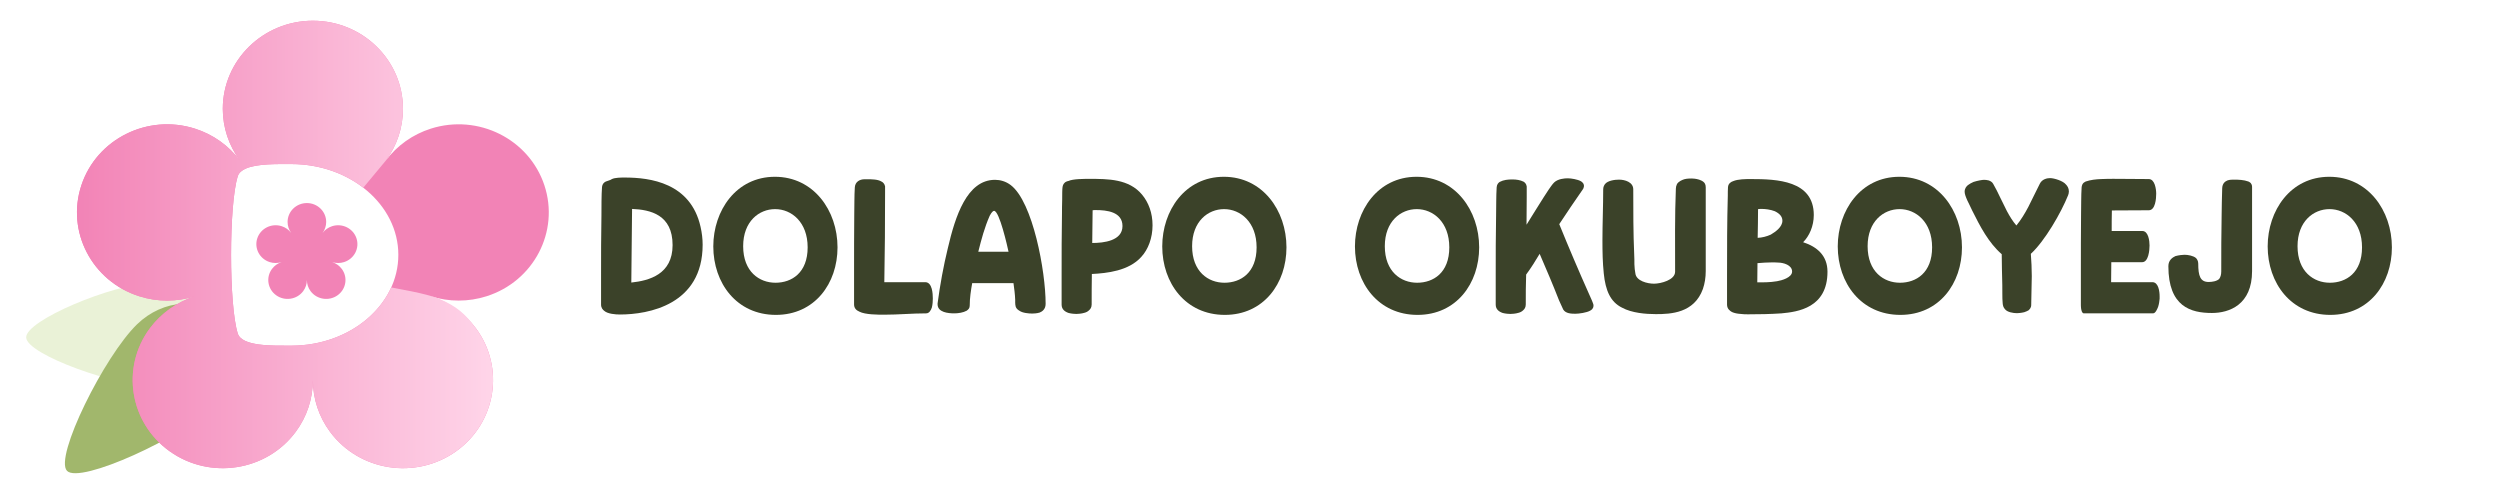
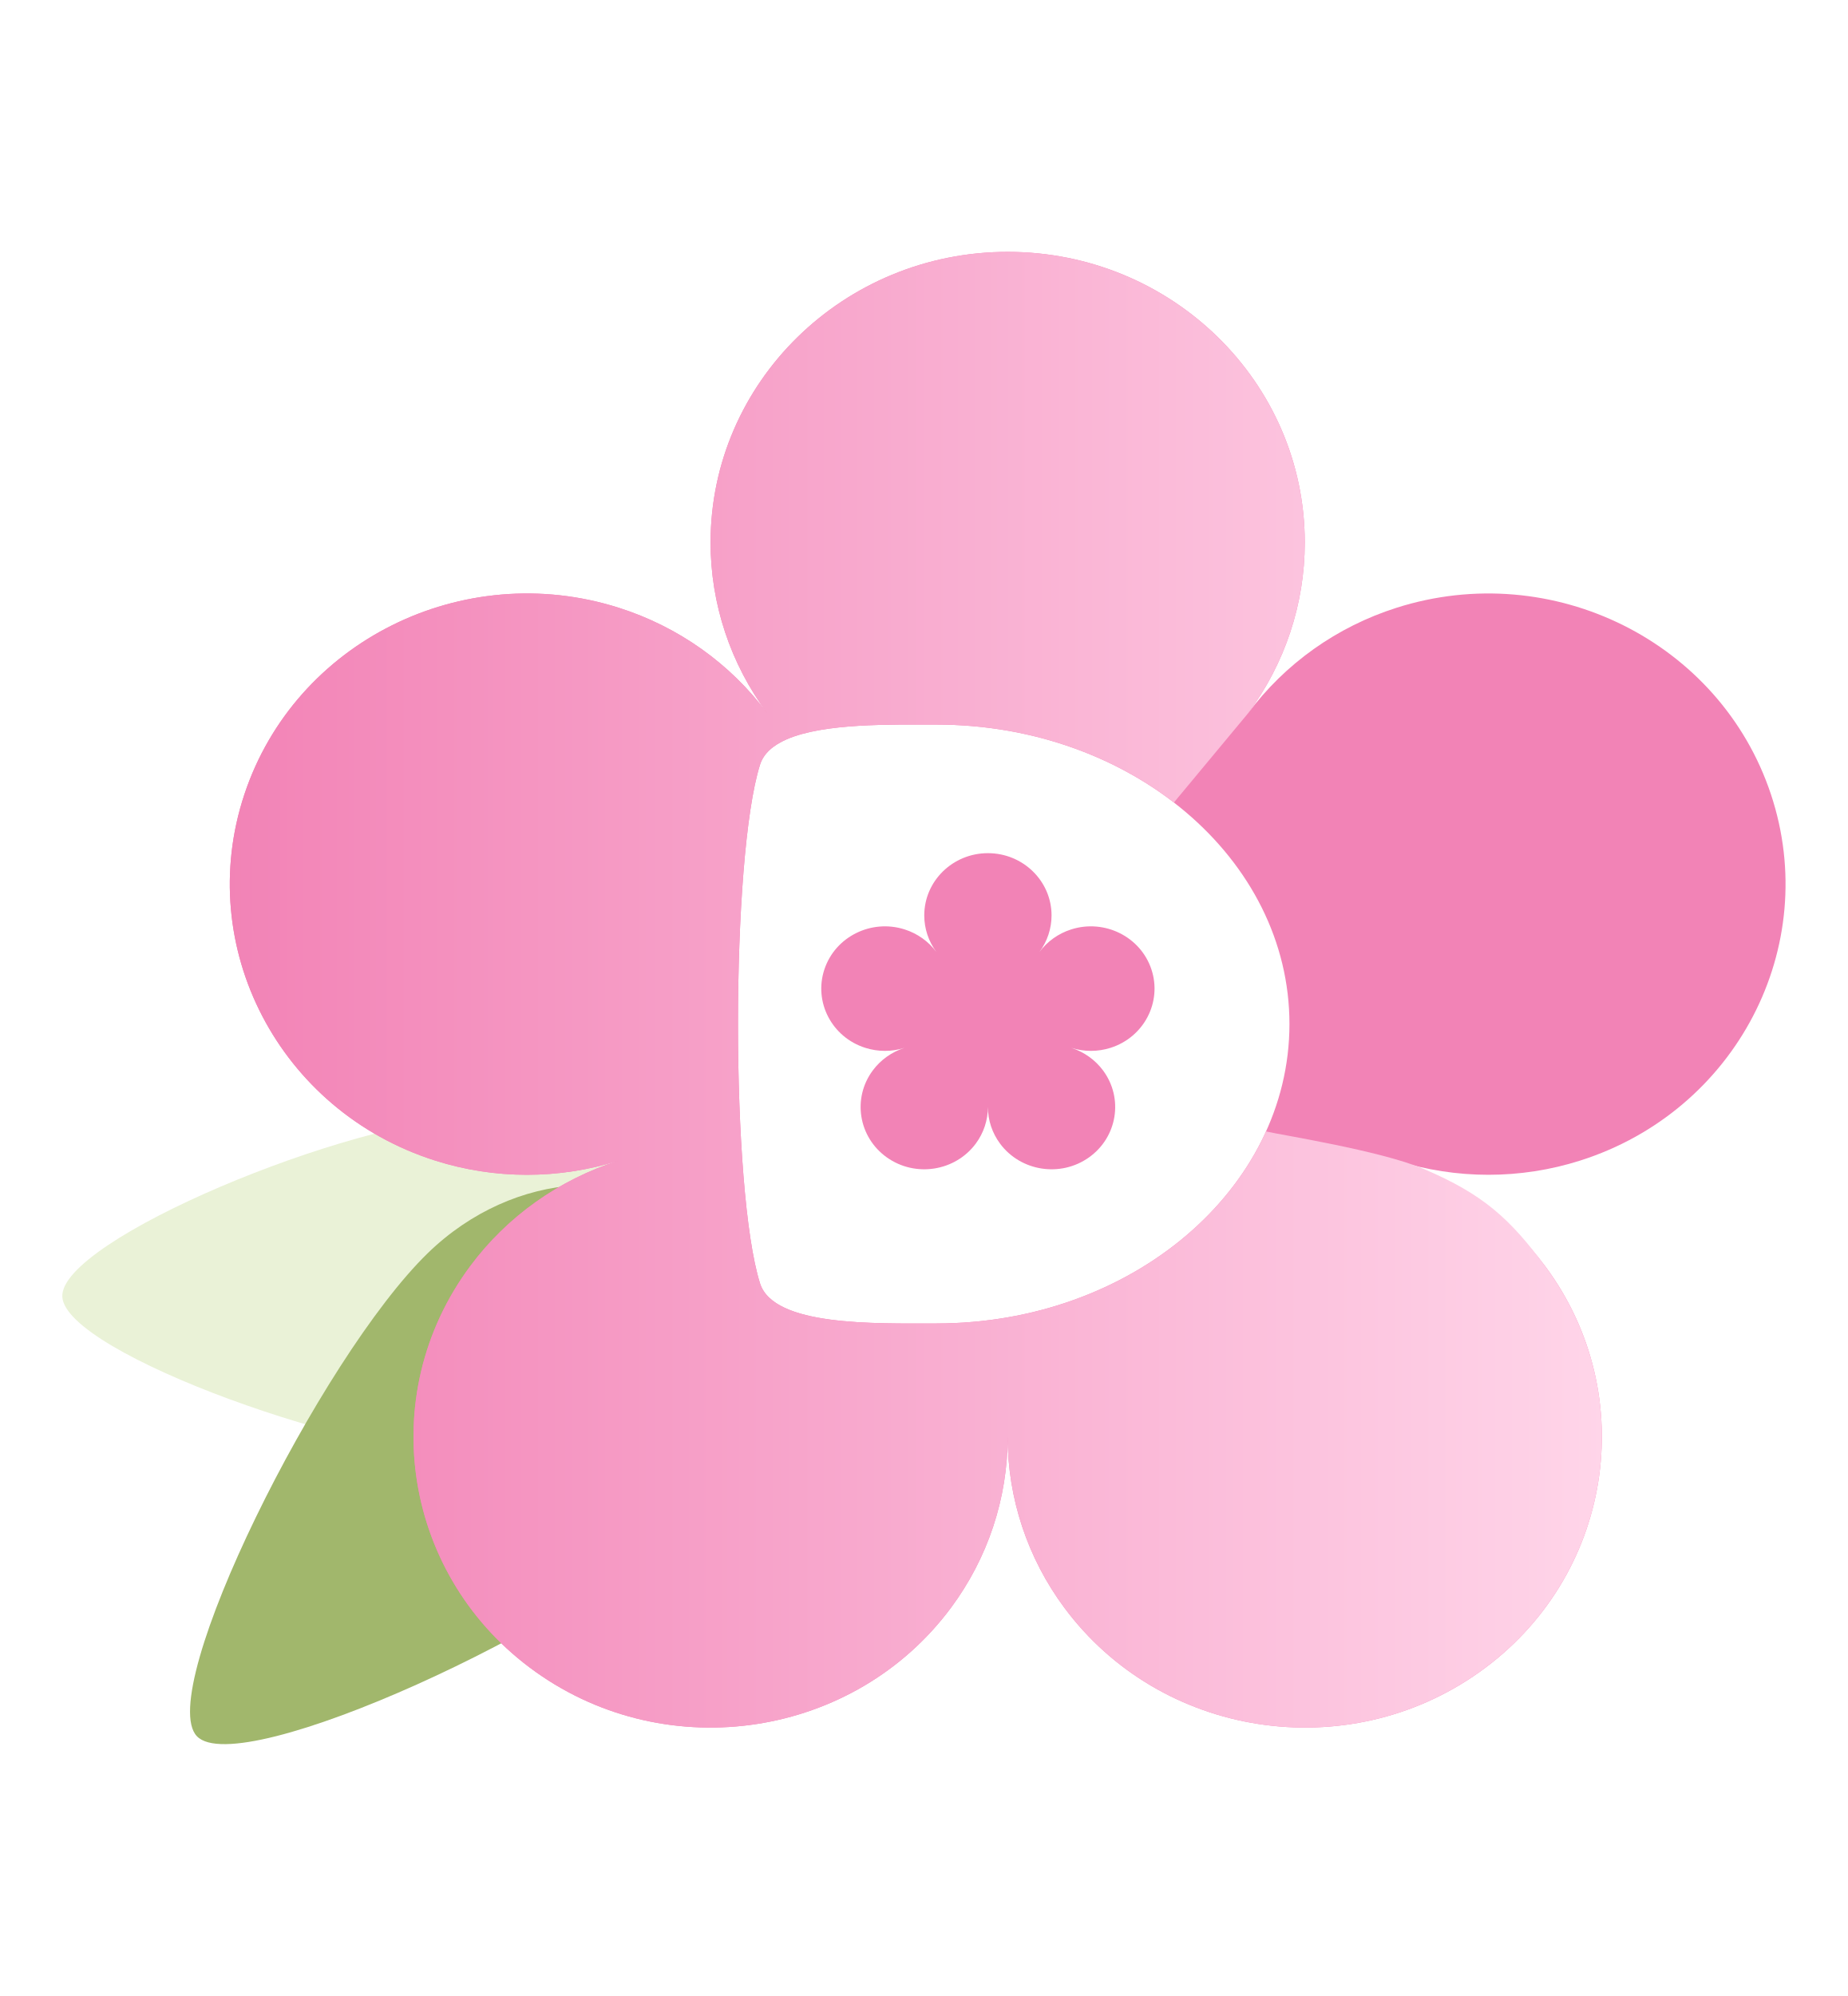
- <svg xmlns="http://www.w3.org/2000/svg" width="100%" height="100%" viewBox="0 0 2500 492" version="1.1" xml:space="preserve" style="fill-rule:evenodd;clip-rule:evenodd;stroke-linejoin:round;stroke-miterlimit:2;">
+ <svg xmlns="http://www.w3.org/2000/svg" width="100%" height="100%" viewBox="0 0 4167 4500" version="1.1" xml:space="preserve" style="fill-rule:evenodd;clip-rule:evenodd;stroke-linejoin:round;stroke-miterlimit:2;">
  <g>
-     <path d="M604.295,310.892c3.424,3.044 11.414,3.615 15.599,3.615c28.534,-0 82.75,-9.702 82.75,-69.815c0,-6.087 -0.761,-11.985 -2.092,-17.882c-9.892,-44.133 -50.602,-49.269 -75.712,-49.269c-3.614,-0 -9.702,-0 -12.936,1.521c-0.57,0.381 -1.522,0.952 -2.283,1.142c-0.951,0.38 -2.473,0.761 -3.804,1.331c-1.332,0.571 -3.424,2.093 -3.805,5.517c-0.57,7.229 -0.57,20.735 -0.57,28.725c-0.381,19.594 -0.381,39.568 -0.381,59.352l0,29.486c0,3.234 1.712,5.136 3.234,6.277Zm27.013,-28.344c0.19,-24.54 0.57,-49.08 0.761,-73.619c18.262,0.761 40.519,5.707 40.519,36.143c-0,29.296 -23.399,35.574 -41.28,37.476Z" style="fill:#3b4229;" />
-     <path d="M775.883,314.887c38.807,0 61.635,-31.388 61.635,-67.532c-0,-36.905 -23.969,-70.575 -62.586,-70.575c-38.807,-0 -61.635,33.861 -61.635,69.624c0,36.715 23.399,68.483 62.586,68.483Zm-32.72,-68.673c0,-24.92 15.98,-37.095 31.959,-37.095c16.36,-0 32.53,12.935 32.53,38.236c-0,25.491 -15.98,35.383 -32.149,35.383c-16.17,0 -32.34,-11.033 -32.34,-36.524Z" style="fill:#3b4229;" />
-     <path d="M859.394,311.653c5.707,3.044 18.643,3.044 24.921,3.044c13.886,-0 27.773,-1.332 41.85,-1.332c3.044,0 4.756,-3.043 5.707,-5.897c0.761,-3.044 0.951,-6.278 0.951,-8.941c0,-4.946 -0.57,-16.36 -7.609,-16.36l-40.899,0c0.57,-29.676 0.76,-59.542 0.76,-89.218l0,-6.658c-0.57,-2.663 -2.282,-4.185 -3.614,-4.756c-3.614,-2.282 -10.082,-2.282 -14.077,-2.282l-2.853,-0c-4.946,-0 -9.322,2.663 -9.702,7.989c-0.571,8.751 -0.381,18.262 -0.571,27.203c-0.19,18.643 -0.19,37.666 -0.19,56.499l-0,33.48c-0,3.615 2.092,5.898 5.326,7.229Z" style="fill:#3b4229;" />
-     <path d="M954.319,313.365c3.995,0 8.941,-0.761 12.365,-2.663c1.903,-1.332 3.044,-2.663 3.044,-5.136c0,-7.419 1.142,-15.028 2.473,-22.447l41.28,-0c0.761,5.516 1.522,11.223 1.712,16.74l0,2.853c0,1.332 0.19,2.854 0.571,4.185c0.761,1.903 2.283,3.044 3.614,3.805c3.044,2.283 9.322,2.853 12.936,2.853c1.712,0 4.566,-0.19 7.229,-0.951c2.473,-0.951 6.087,-3.234 6.087,-8.75c0,-32.53 -12.745,-101.774 -34.812,-118.704c-4.946,-3.805 -10.653,-5.327 -15.789,-5.327c-28.154,0 -39.758,36.525 -47.177,68.293c-4.376,17.882 -7.8,36.715 -10.273,55.357l0,0.761c0,8.18 10.653,9.131 16.74,9.131Zm23.969,-61.635c3.044,-12.174 6.278,-24.349 11.414,-35.953c1.903,-3.614 3.424,-4.946 4.376,-4.946c5.326,-0 13.316,35.573 14.457,40.899l-30.247,0Z" style="fill:#3b4229;" />
-     <path d="M1068.65,312.985c2.854,0.761 6.278,0.951 7.609,0.951c1.522,-0 5.137,-0.19 8.18,-1.141c1.522,-0.381 3.234,-1.142 4.566,-2.473c1.331,-1.142 2.663,-2.854 2.663,-5.898c-0,-10.082 -0,-20.354 0.19,-30.437c15.028,-0.76 36.905,-3.043 49.46,-17.12c6.848,-7.419 11.224,-18.833 11.224,-31.579c-0,-12.365 -3.995,-22.827 -10.463,-30.627c-13.126,-15.789 -34.051,-15.789 -52.884,-15.789c-5.517,0 -16.17,0 -20.735,2.093c-0.381,-0 -0.951,0.19 -1.332,0.38c-0.57,0.19 -1.141,0.381 -1.712,0.761c-0.951,0.761 -2.473,2.093 -2.853,4.756c-0.381,2.473 -0.381,7.609 -0.381,12.745c-0.19,5.137 -0.19,10.463 -0.19,13.126c-0.38,20.735 -0.38,41.661 -0.38,62.396l-0,29.486c-0,4.565 3.043,7.038 7.038,8.37Zm23.589,-70.005c0.19,-10.843 0.19,-21.877 0.38,-32.72c0.951,-0.19 2.093,-0.19 3.234,-0.19c10.843,-0 26.632,1.712 26.632,15.979c0,14.838 -18.832,16.931 -30.246,16.931Z" style="fill:#3b4229;" />
-     <path d="M1224.83,314.887c38.808,0 61.635,-31.388 61.635,-67.532c0,-36.905 -23.969,-70.575 -62.586,-70.575c-38.807,-0 -61.634,33.861 -61.634,69.624c-0,36.715 23.398,68.483 62.585,68.483Zm-32.719,-68.673c-0,-24.92 15.979,-37.095 31.959,-37.095c16.359,-0 32.529,12.935 32.529,38.236c-0,25.491 -15.979,35.383 -32.149,35.383c-16.17,0 -32.339,-11.033 -32.339,-36.524Z" style="fill:#3b4229;" />
-     <path d="M1417.53,314.887c38.807,0 61.635,-31.388 61.635,-67.532c-0,-36.905 -23.969,-70.575 -62.586,-70.575c-38.807,-0 -61.635,33.861 -61.635,69.624c0,36.715 23.399,68.483 62.586,68.483Zm-32.72,-68.673c0,-24.92 15.98,-37.095 31.959,-37.095c16.36,-0 32.53,12.935 32.53,38.236c-0,25.491 -15.98,35.383 -32.149,35.383c-16.17,0 -32.34,-11.033 -32.34,-36.524Z" style="fill:#3b4229;" />
-     <path d="M1502.75,312.985c2.854,0.761 6.278,0.951 7.61,0.951c1.522,-0 5.136,-0.19 8.18,-1.141c1.521,-0.381 3.234,-1.142 4.565,-2.473c1.332,-1.142 2.663,-2.854 2.663,-5.898c0,-9.892 0,-19.974 0.381,-29.866c4.946,-6.658 9.321,-13.696 13.506,-20.735c6.658,15.409 13.316,31.008 19.404,46.607c1.522,3.233 3.043,6.658 4.185,9.131c2.473,3.994 7.99,4.185 12.175,4.185c3.614,-0 11.413,-1.142 14.647,-3.044c0.761,-0.38 1.522,-0.951 2.093,-1.522c0.571,-0.761 1.332,-1.712 1.332,-3.614c-0,-0.381 -0,-1.332 -0.571,-2.473c-0.19,-0.761 -0.571,-1.332 -0.951,-2.473c-0.761,-1.903 -1.903,-4.376 -3.044,-6.849c-10.272,-23.017 -20.164,-46.226 -29.676,-69.624c7.799,-11.794 15.599,-23.398 23.589,-34.812c0.57,-0.571 1.141,-2.663 1.141,-3.234c-0,-1.712 -0.761,-2.854 -1.332,-3.424c-0.57,-0.761 -1.331,-1.142 -1.902,-1.522c-3.044,-1.712 -9.511,-2.854 -12.936,-2.854c-3.614,0 -9.892,0.571 -13.696,4.186c-1.903,1.902 -3.615,4.565 -5.517,7.228c-1.712,2.664 -3.424,5.327 -4.946,7.61c-5.707,8.94 -11.414,18.262 -17.121,27.393c0,-9.131 0.191,-18.262 0.191,-27.393l-0,-10.844c-0.381,-2.663 -1.903,-3.994 -3.044,-4.755c-3.424,-1.712 -7.419,-2.283 -11.224,-2.283c-4.565,-0 -8.75,0.38 -12.745,2.473c-1.142,0.761 -2.854,2.283 -3.044,5.326c-0.571,9.131 -0.38,19.023 -0.571,28.535c-0.38,19.594 -0.38,39.568 -0.38,59.352l-0,29.486c-0,4.565 3.044,7.038 7.038,8.37Z" style="fill:#3b4229;" />
-     <path d="M1603.77,273.417c1.712,17.121 6.658,28.534 18.262,34.241c9.702,5.327 23.779,6.468 33.861,6.468c14.838,0 38.237,-0.951 46.987,-25.11c1.902,-5.517 2.854,-11.604 2.854,-17.882l-0,-83.892c-0,-2.853 -1.142,-4.565 -2.473,-5.516c-1.142,-0.952 -2.664,-1.522 -4.185,-2.093c-3.044,-0.951 -6.088,-1.141 -7.229,-1.141c-1.903,-0 -4.756,-0 -7.609,0.761c-2.283,0.761 -5.517,2.092 -7.229,4.755c-0.761,1.712 -1.142,3.044 -1.142,4.566c-1.141,27.583 -0.761,55.547 -0.761,83.131c0,8.37 -14.457,11.984 -21.115,11.984c-6.468,0 -17.882,-2.663 -18.643,-10.462c-0.57,-2.473 -0.761,-5.517 -0.951,-8.941c0,-3.234 0,-6.849 -0.19,-9.702c-0.951,-21.686 -0.951,-43.563 -0.951,-65.249c-0,-7.229 -8.37,-9.702 -14.268,-9.702c-4.185,0 -11.413,0.951 -14.077,4.566c-0.761,1.141 -1.712,2.663 -1.712,5.136c0,17.121 -0.761,34.241 -0.761,51.172c0,11.033 0.191,22.067 1.332,32.91Z" style="fill:#3b4229;" />
-     <path d="M1727.04,304.615c0,4.185 2.854,6.277 4.946,7.419c2.473,1.141 5.517,1.712 8.751,1.902c2.473,0.38 5.136,0.38 7.419,0.38c11.033,0 22.257,-0.19 33.29,-0.951c16.17,-1.522 46.036,-5.326 46.036,-41.66c0,-15.98 -10.272,-24.921 -24.349,-29.486c6.087,-6.087 10.653,-15.979 10.653,-27.203c-0,-34.622 -36.905,-35.954 -62.776,-35.954c-5.327,0 -12.936,0 -17.882,2.093c-1.142,0.38 -2.283,0.951 -3.044,1.712c-0.951,0.761 -1.902,2.093 -2.092,4.185c-0.191,2.663 -0.191,5.897 -0.191,8.751c-0.761,26.442 -0.761,52.884 -0.761,79.326l0,29.486Zm30.247,-22.257c0,-6.278 0.19,-12.746 0.19,-19.214c4.946,-0.38 9.892,-0.761 14.838,-0.761c1.332,0 3.425,0 5.707,0.191c5.327,-0 14.077,2.473 14.077,8.94c0,6.088 -10.462,8.941 -15.028,9.702c-7.419,1.332 -15.599,1.142 -19.784,1.142Zm0.381,-44.514c0.19,-9.702 0.38,-19.214 0.38,-28.725c1.141,-0.19 2.663,-0.19 3.995,-0.19c3.044,-0 8.37,0.57 12.745,2.282c4.756,2.283 7.61,5.327 7.61,9.512c-0,6.277 -6.849,11.033 -11.604,13.887c-4.186,1.902 -8.751,3.043 -13.126,3.234Z" style="fill:#3b4229;" />
-     <path d="M1900.34,314.887c38.807,0 61.634,-31.388 61.634,-67.532c0,-36.905 -23.969,-70.575 -62.586,-70.575c-38.807,-0 -61.634,33.861 -61.634,69.624c-0,36.715 23.398,68.483 62.586,68.483Zm-32.72,-68.673c-0,-24.92 15.979,-37.095 31.959,-37.095c16.36,-0 32.529,12.935 32.529,38.236c0,25.491 -15.979,35.383 -32.149,35.383c-16.169,0 -32.339,-11.033 -32.339,-36.524Z" style="fill:#3b4229;" />
-     <path d="M2001.73,254.203c-0,10.273 0.38,20.545 0.57,30.818c0.19,5.897 -0.19,12.365 0.381,18.262c0.19,2.473 0.761,4.185 2.282,5.897c2.283,3.044 8.371,3.995 11.985,3.995c0.951,-0 4.185,-0.19 7.229,-0.951c1.522,-0.571 3.234,-1.142 4.375,-1.902c0.951,-0.952 2.663,-2.473 2.663,-5.327c0,-9.511 0.571,-19.213 0.571,-28.915c0,-7.419 -0.38,-14.648 -0.951,-22.257c14.077,-12.936 30.247,-41.09 37.285,-58.591c0.381,-0.951 0.761,-2.283 0.761,-3.805c0,-3.234 -1.522,-5.516 -3.044,-7.038c-2.663,-3.424 -11.604,-6.278 -15.789,-6.278c-2.853,0 -7.99,0.951 -10.272,5.707c-3.995,7.8 -7.61,15.599 -11.414,23.018c-3.615,6.848 -7.419,13.126 -11.985,18.643c-3.614,-4.185 -6.658,-9.131 -9.511,-14.458c-2.093,-4.185 -4.376,-8.941 -6.658,-13.506c-2.283,-4.756 -4.566,-9.512 -7.039,-13.697c-1.141,-2.092 -3.043,-2.853 -4.565,-3.424c-1.522,-0.38 -3.234,-0.571 -4.566,-0.571c-1.712,0 -6.277,0.761 -10.463,2.093c-2.092,0.951 -3.994,1.902 -5.706,3.234c-1.522,1.331 -3.234,3.234 -3.234,6.658c-0,1.141 0.38,2.663 0.761,3.804c0.38,1.332 1.141,2.854 1.712,4.376c1.521,3.234 3.424,6.848 5.136,10.653c7.799,15.599 16.169,31.958 29.486,43.562Z" style="fill:#3b4229;" />
-     <path d="M2081.63,310.892c0.191,0.571 0.761,2.473 2.283,2.473l69.054,0c1.522,0 2.473,-1.331 3.234,-2.473c0.761,-1.141 1.332,-2.663 1.902,-3.995c0.951,-2.853 1.332,-6.087 1.522,-8.18l0,-2.473c0,-4.755 -1.141,-14.077 -7.229,-14.077l-41.28,0c0,-6.658 0.19,-13.316 0.19,-19.974l30.818,0c6.468,0 7.419,-12.175 7.419,-16.74c-0,-4.566 -1.142,-14.458 -7.229,-14.458l-30.627,0c-0,-6.848 -0,-13.696 0.19,-20.545c12.365,0 24.54,-0.19 36.905,-0.19c6.658,0 7.419,-11.794 7.419,-16.55c-0,-4.565 -1.332,-14.648 -7.419,-14.648c-9.131,0 -18.452,-0.19 -27.584,-0.19c-3.043,0 -11.604,-0.19 -19.974,0.19c-5.326,0.191 -10.653,0.761 -15.599,2.473c-1.141,0.571 -2.473,1.332 -3.234,2.854c-0.38,0.571 -0.761,2.473 -0.761,2.853c-0.57,8.941 -0.38,18.072 -0.57,27.203c-0.19,18.643 -0.19,37.666 -0.19,56.499l-0,33.48c-0,0.571 -0,2.473 0.19,3.805c0.19,0.761 0.19,1.712 0.57,2.663Z" style="fill:#3b4229;" />
-     <path d="M2168.37,266.188c-0,40.519 22.447,46.797 43.562,46.797c17.311,-0 40.139,-8.18 40.139,-41.851l0,-84.272c0,-1.902 -0.761,-3.044 -1.331,-3.805c-0.761,-0.761 -1.522,-1.141 -2.283,-1.522c-4.566,-1.712 -9.892,-1.902 -14.648,-1.902c-1.522,0 -3.995,0 -6.278,0.761c-2.282,0.951 -5.136,2.853 -5.326,7.799c-0.381,8.941 -0.381,18.072 -0.571,27.013c-0.38,18.643 -0.38,37.476 -0.38,56.308c-0,3.044 -0.761,5.707 -2.093,7.419c-2.283,2.283 -7.038,3.044 -10.462,3.044c-8.371,0 -10.463,-5.897 -10.463,-18.452c-0,-2.663 -1.332,-4.566 -2.283,-5.517c-2.663,-2.283 -7.99,-3.234 -11.414,-3.234c-1.902,0 -5.707,0.381 -9.131,1.332c-2.853,1.331 -7.038,3.995 -7.038,10.082Z" style="fill:#3b4229;" />
-     <path d="M2330.26,314.887c38.807,0 61.635,-31.388 61.635,-67.532c-0,-36.905 -23.969,-70.575 -62.586,-70.575c-38.807,-0 -61.635,33.861 -61.635,69.624c0,36.715 23.398,68.483 62.586,68.483Zm-32.72,-68.673c0,-24.92 15.98,-37.095 31.959,-37.095c16.36,-0 32.529,12.935 32.529,38.236c0,25.491 -15.979,35.383 -32.148,35.383c-16.17,0 -32.34,-11.033 -32.34,-36.524Z" style="fill:#3b4229;" />
-   </g>
-   <g>
-     <path d="M26.17,337.53c-0.73,-17.186 86.968,-53.572 125.179,-54.436c30.798,-0.696 56.784,21.842 57.993,50.297c1.209,28.456 -22.813,52.123 -53.612,52.819c-38.21,0.863 -128.829,-31.494 -129.56,-48.68Z" style="fill:#eaf2d7;" />
-     <path d="M67,470.841c-12.998,-13.536 37.321,-114.745 70.028,-146.518c26.07,-25.326 64.708,-27.692 86.23,-5.28c21.521,22.412 17.828,61.169 -8.242,86.495c-32.707,31.773 -135.018,78.839 -148.016,65.303Z" style="fill:#a1b76c;" />
-     <path d="M194.929,296.271c-18.098,5.751 -37.592,5.751 -55.689,-0c-47.296,-15.031 -73.219,-64.791 -57.851,-111.05c15.367,-46.26 66.243,-71.613 113.54,-56.583c18.097,5.751 33.868,16.958 45.052,32.015c-11.184,-15.057 -17.208,-33.19 -17.208,-51.801c-0,-48.64 40.375,-88.13 90.105,-88.13c49.731,0 90.106,39.49 90.106,88.13c-0,18.611 -6.024,36.744 -17.209,51.801c11.185,-15.057 26.956,-26.264 45.053,-32.015c47.297,-15.03 98.172,10.323 113.54,56.583c15.367,46.259 -10.555,96.019 -57.852,111.05c-18.097,5.751 -37.591,5.751 -55.688,-0c18.097,5.751 33.868,16.958 45.053,32.015c29.231,39.351 20.299,94.51 -19.934,123.1c-40.233,28.59 -96.629,19.853 -125.86,-19.497c-11.185,-15.057 -17.209,-33.191 -17.209,-51.802c0,18.611 -6.024,36.745 -17.208,51.802c-29.231,39.35 -85.627,48.087 -125.86,19.497c-40.233,-28.59 -49.165,-83.749 -19.934,-123.1c11.184,-15.057 26.955,-26.264 45.053,-32.015Zm50.915,-127.726c-4.059,1.775 -6.981,4.247 -8.068,7.688c-8.92,28.238 -8.92,129.029 0,157.267c4.128,13.067 34.731,12.165 53.521,12.165c59.077,0 107.041,-40.685 107.041,-90.798c-0,-50.114 -47.964,-90.799 -107.041,-90.799c-13.843,-0 -34.097,-0.489 -45.453,4.477Z" style="fill:#f283b6;" />
-     <path d="M194.929,296.271c-18.098,5.751 -37.592,5.751 -55.689,-0c-47.296,-15.031 -73.219,-64.791 -57.851,-111.05c15.367,-46.26 66.243,-71.613 113.54,-56.583c18.097,5.751 33.868,16.958 45.052,32.015c-11.184,-15.057 -17.208,-33.19 -17.208,-51.801c-0,-48.64 40.375,-88.13 90.105,-88.13c49.731,0 90.106,39.49 90.106,88.13c-0,18.611 -6.024,36.744 -17.209,51.801l-22.483,27.045c-19.018,-14.678 -44.284,-23.63 -71.995,-23.63c-13.843,-0 -34.097,-0.489 -45.453,4.477c-4.059,1.775 -6.981,4.247 -8.068,7.688c-8.92,28.238 -8.92,129.029 0,157.267c4.128,13.067 34.731,12.165 53.521,12.165c45.548,0 84.49,-24.185 99.937,-58.229c3.582,0.904 34.619,5.749 47.806,11.361c18.129,7.716 26.162,15.113 36.841,29.489c29.231,39.351 20.299,94.51 -19.934,123.1c-40.233,28.59 -96.629,19.853 -125.86,-19.497c-11.185,-15.057 -17.209,-33.191 -17.209,-51.802c0,18.611 -6.024,36.745 -17.208,51.802c-29.231,39.35 -85.627,48.087 -125.86,19.497c-40.233,-28.59 -49.165,-83.749 -19.934,-123.1c11.184,-15.057 26.955,-26.264 45.053,-32.015Z" style="fill:url(#_Linear1);" />
-     <path d="M291.269,233.032c-2.395,-3.226 -3.686,-7.11 -3.686,-11.097c0,-10.42 8.649,-18.879 19.302,-18.879c10.654,-0 19.303,8.459 19.303,18.879c-0,3.987 -1.291,7.871 -3.687,11.097l-3.909,5.263l3.909,-5.263c2.396,-3.226 5.775,-5.626 9.651,-6.858c10.132,-3.22 21.031,2.211 24.323,12.121c3.292,9.909 -2.261,20.569 -12.393,23.789c-3.877,1.232 -8.053,1.232 -11.93,-0l-6.325,-2.011l6.325,2.011c3.877,1.232 7.256,3.632 9.652,6.858c6.261,8.43 4.348,20.246 -4.271,26.37c-8.618,6.125 -20.699,4.253 -26.961,-4.177c-2.396,-3.225 -3.687,-7.109 -3.687,-11.096l0,-6.506l0,6.506c0,3.987 -1.29,7.871 -3.686,11.096c-6.262,8.43 -18.343,10.302 -26.962,4.177c-8.618,-6.124 -10.532,-17.94 -4.27,-26.37c2.396,-3.226 5.775,-5.626 9.651,-6.858l6.326,-2.011l-6.326,2.011c-3.876,1.232 -8.052,1.232 -11.929,-0c-10.132,-3.22 -15.685,-13.88 -12.393,-23.789c3.292,-9.91 14.19,-15.341 24.322,-12.121c3.877,1.232 7.256,3.632 9.651,6.858l3.91,5.263l-3.91,-5.263Z" style="fill:#f283b6;" />
+     <path d="M140.515,2923.27c-5.429,-127.776 646.598,-398.306 930.692,-404.726c228.982,-5.174 422.184,162.389 431.174,373.953c8.99,211.565 -169.616,387.529 -398.598,392.703c-284.094,6.419 -957.838,-234.154 -963.268,-361.93Z" style="fill:#eaf2d7;" />
+     <path d="M444.08,3914.43c-96.639,-100.638 277.479,-853.118 520.649,-1089.35c193.829,-188.298 481.101,-205.889 641.111,-39.259c160.01,166.63 132.554,454.786 -61.275,643.084c-243.17,236.231 -1003.85,586.161 -1100.49,485.524Z" style="fill:#a1b76c;" />
+     <path d="M1395.22,2616.51c-134.551,42.76 -279.488,42.76 -414.038,0c-351.646,-111.751 -544.377,-481.711 -430.12,-825.646c114.257,-343.935 492.511,-532.439 844.158,-420.687c134.55,42.759 251.807,126.082 334.963,238.028c-83.156,-111.946 -127.944,-246.766 -127.944,-385.138c-0,-361.635 300.184,-655.237 669.927,-655.237c369.743,0 669.927,293.602 669.927,655.237c-0,138.372 -44.788,273.192 -127.945,385.138c83.157,-111.946 200.413,-195.269 334.964,-238.028c351.646,-111.752 729.9,76.752 844.157,420.687c114.257,343.935 -78.473,713.895 -430.119,825.646c-134.551,42.76 -279.488,42.76 -414.038,0c134.55,42.76 251.807,126.083 334.963,238.029c217.33,292.569 150.92,702.672 -148.209,915.235c-299.128,212.564 -718.426,147.61 -935.756,-144.959c-83.156,-111.945 -127.944,-246.766 -127.944,-385.138c-0,138.372 -44.788,273.193 -127.945,385.138c-217.329,292.569 -636.627,357.523 -935.756,144.959c-299.128,-212.563 -365.538,-622.666 -148.209,-915.235c83.157,-111.946 200.413,-195.269 334.964,-238.029Zm378.551,-949.627c-30.177,13.197 -51.903,31.576 -59.983,57.154c-66.32,209.953 -66.32,959.32 0,1169.27c30.687,97.145 258.221,90.444 397.92,90.444c439.235,-0 795.839,-302.493 795.839,-675.08c-0,-372.586 -356.604,-675.079 -795.839,-675.079c-102.917,-0 -253.504,-3.637 -337.937,33.289Z" style="fill:#f283b6;" />
+     <path d="M1395.22,2616.51c-134.551,42.76 -279.488,42.76 -414.038,0c-351.646,-111.751 -544.377,-481.711 -430.12,-825.646c114.257,-343.935 492.511,-532.439 844.158,-420.687c134.55,42.759 251.807,126.082 334.963,238.028c-83.156,-111.946 -127.944,-246.766 -127.944,-385.138c-0,-361.635 300.184,-655.237 669.927,-655.237c369.743,0 669.927,293.602 669.927,655.237c-0,138.372 -44.788,273.192 -127.945,385.138l-167.162,201.074c-141.394,-109.128 -329.245,-175.685 -535.278,-175.685c-102.917,-0 -253.504,-3.637 -337.937,33.289c-30.177,13.197 -51.903,31.576 -59.983,57.154c-66.32,209.953 -66.32,959.32 0,1169.27c30.687,97.145 258.221,90.444 397.92,90.444c338.649,-0 628.178,-179.813 743.025,-432.927c26.629,6.722 257.392,42.741 355.436,84.469c134.782,57.364 194.513,112.364 273.906,219.244c217.33,292.569 150.92,702.672 -148.209,915.235c-299.128,212.564 -718.426,147.61 -935.756,-144.959c-83.156,-111.945 -127.944,-246.766 -127.944,-385.138c-0,138.372 -44.788,273.193 -127.945,385.138c-217.329,292.569 -636.627,357.523 -935.756,144.959c-299.128,-212.563 -365.538,-622.666 -148.209,-915.235c83.157,-111.946 200.413,-195.269 334.964,-238.029Z" style="fill:url(#_Linear1);" />
+     <path d="M2111.5,2146.34c-17.814,-23.981 -27.408,-52.862 -27.408,-82.504c-0,-77.469 64.305,-140.364 143.511,-140.364c79.205,-0 143.511,62.895 143.511,140.364c-0,29.642 -9.595,58.523 -27.409,82.504l-29.066,39.129l29.066,-39.129c17.814,-23.981 42.933,-41.831 71.756,-50.991c75.329,-23.939 156.358,16.442 180.834,90.12c24.476,73.677 -16.81,152.929 -92.139,176.868c-28.824,9.16 -59.872,9.16 -88.695,0l-47.03,-14.945l47.03,14.945c28.823,9.16 53.942,27.01 71.755,50.991c46.556,62.673 32.33,150.525 -31.749,196.06c-64.079,45.535 -153.9,31.621 -200.456,-31.053c-17.814,-23.98 -27.408,-52.862 -27.408,-82.504l-0,-48.366l-0,48.366c-0,29.642 -9.595,58.524 -27.409,82.504c-46.556,62.674 -136.377,76.588 -200.456,31.053c-64.079,-45.535 -78.305,-133.387 -31.749,-196.06c17.814,-23.981 42.932,-41.831 71.755,-50.991l47.031,-14.945l-47.031,14.945c-28.823,9.16 -59.871,9.16 -88.694,0c-75.33,-23.939 -116.616,-103.191 -92.14,-176.868c24.476,-73.678 105.505,-114.059 180.834,-90.12c28.824,9.16 53.942,27.01 71.756,50.991l29.066,39.129l-29.066,-39.129Z" style="fill:#f283b6;" />
  </g>
  <defs>
-     <linearGradient id="_Linear1" x1="0" y1="0" x2="1" y2="0" gradientUnits="userSpaceOnUse" gradientTransform="matrix(416.119,0,0,447.485,76.9612,244.465)">
+     <linearGradient id="_Linear1" x1="0" y1="0" x2="1" y2="0" gradientUnits="userSpaceOnUse" gradientTransform="matrix(3093.8,0,0,3327.01,518.141,2231.34)">
      <stop offset="0" style="stop-color:#f283b6;stop-opacity:1" />
      <stop offset="1" style="stop-color:#ffd5e9;stop-opacity:1" />
    </linearGradient>
  </defs>
</svg>
